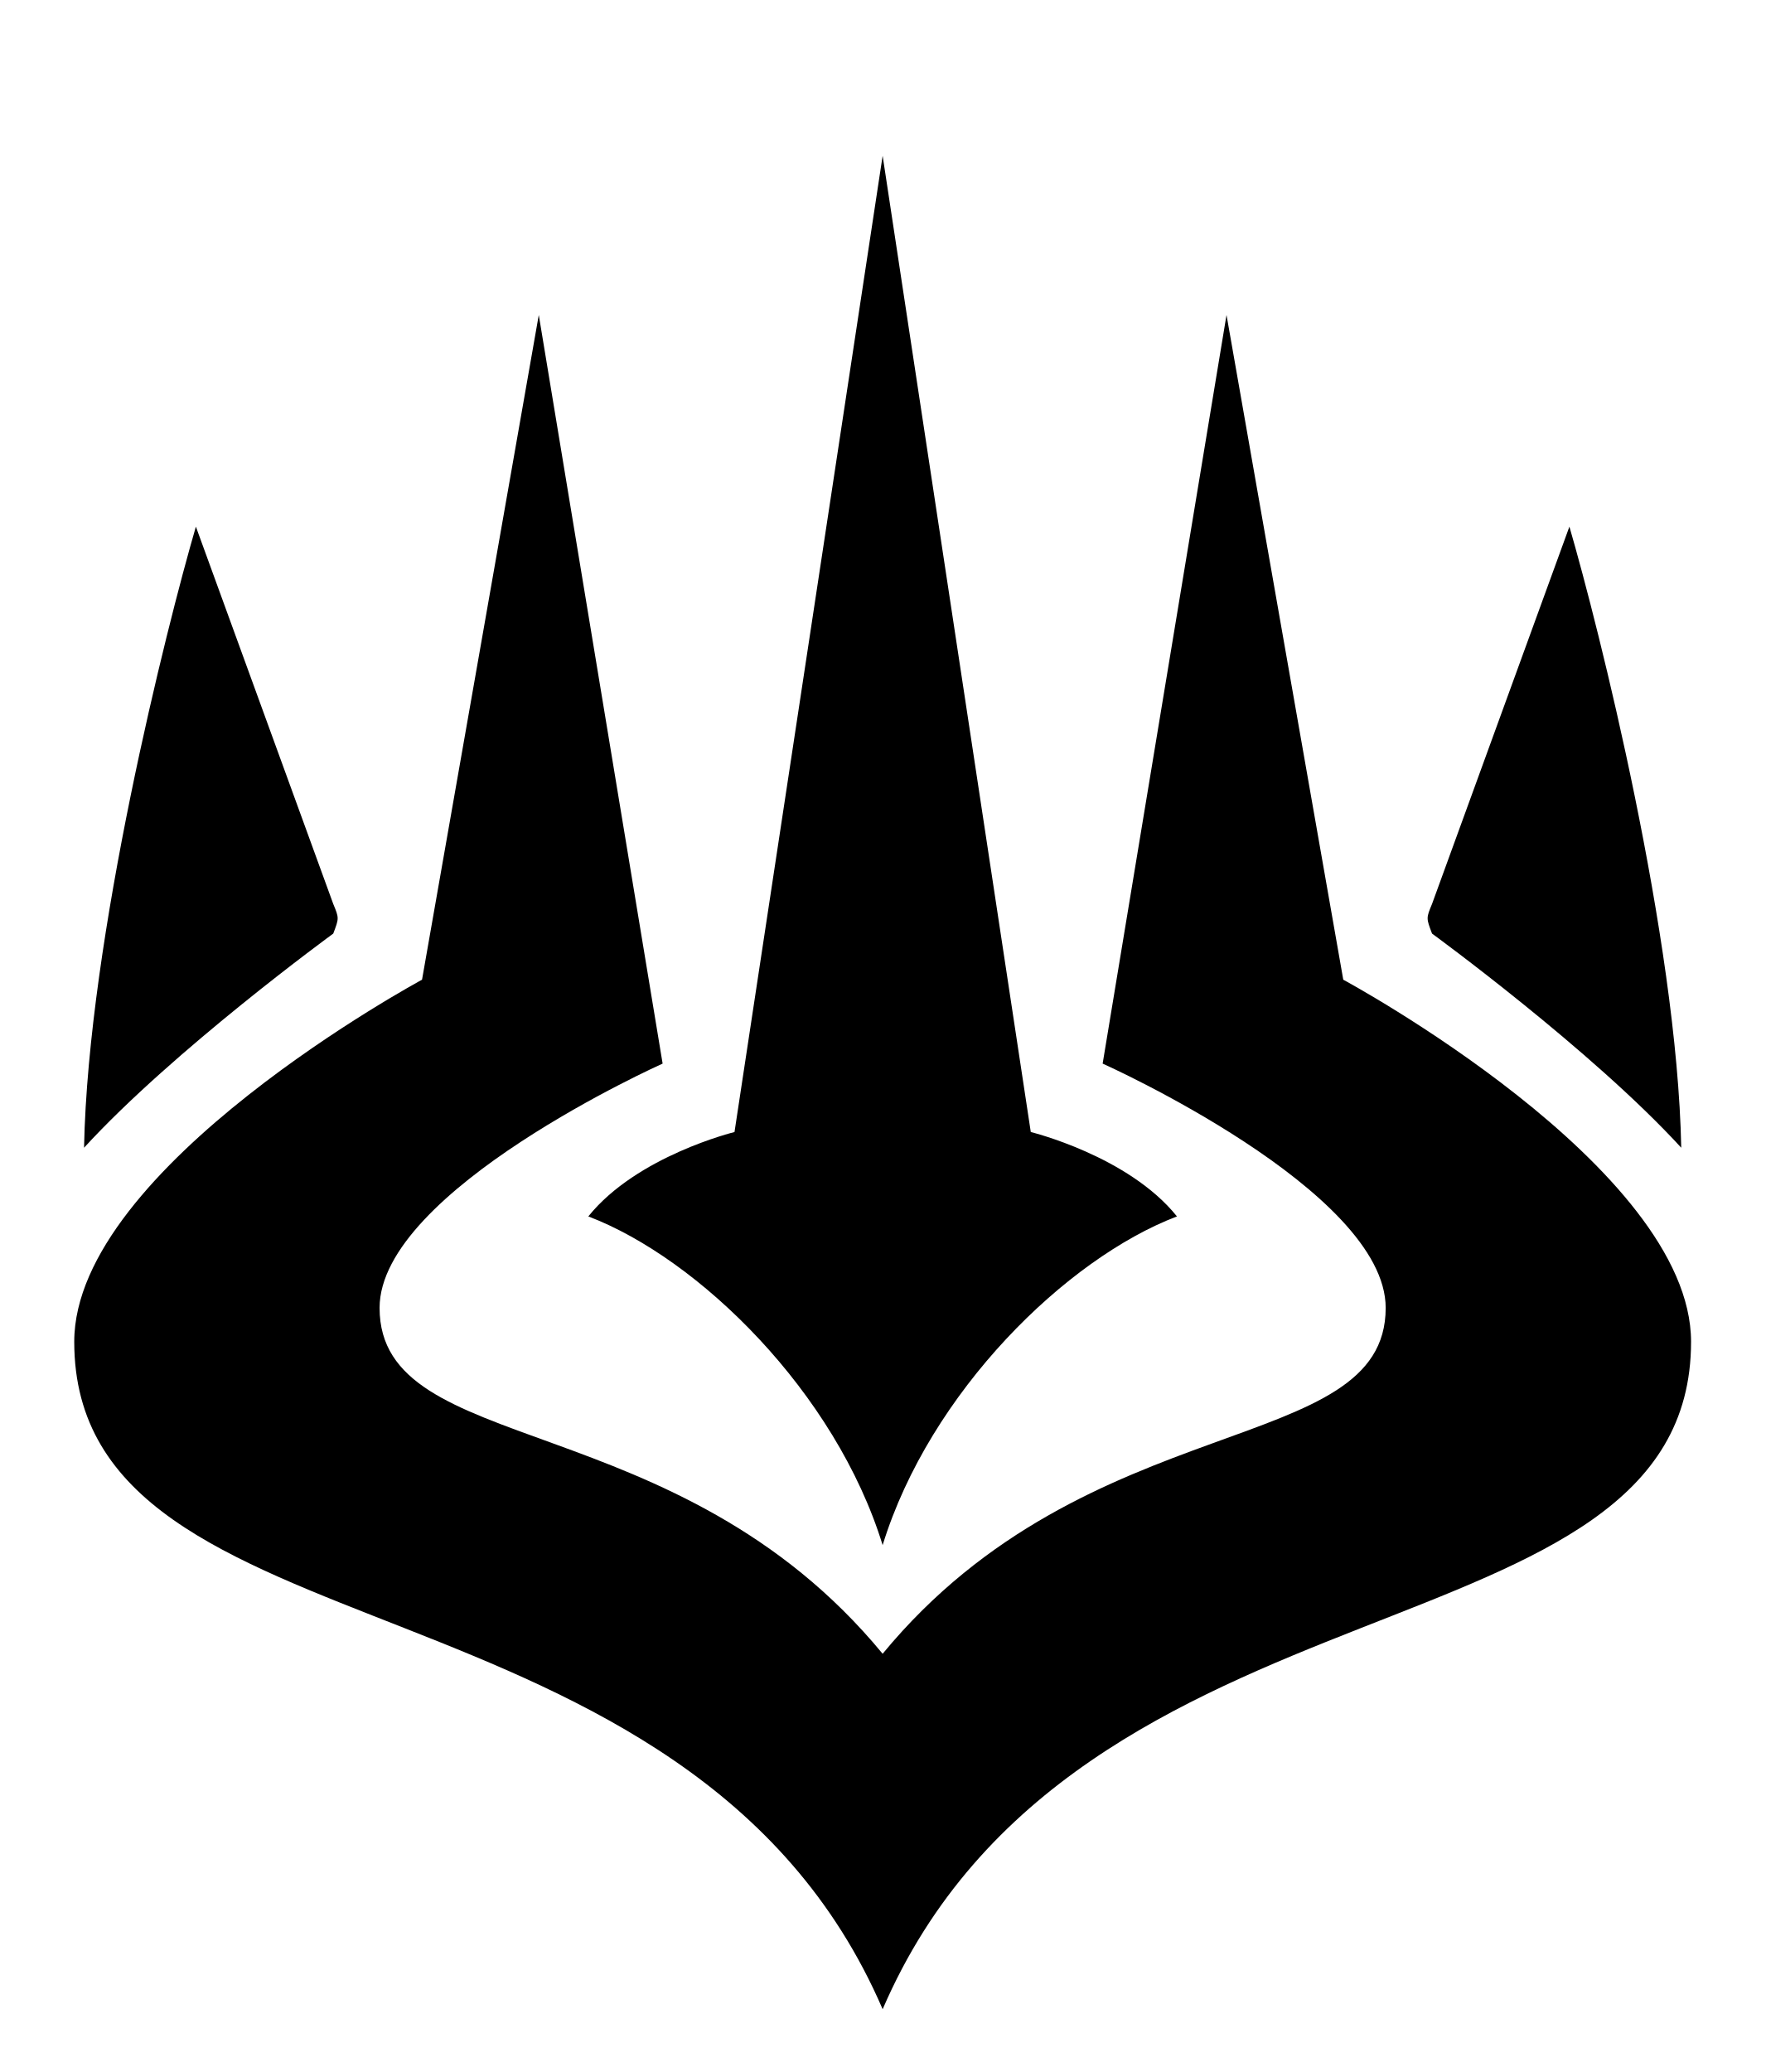
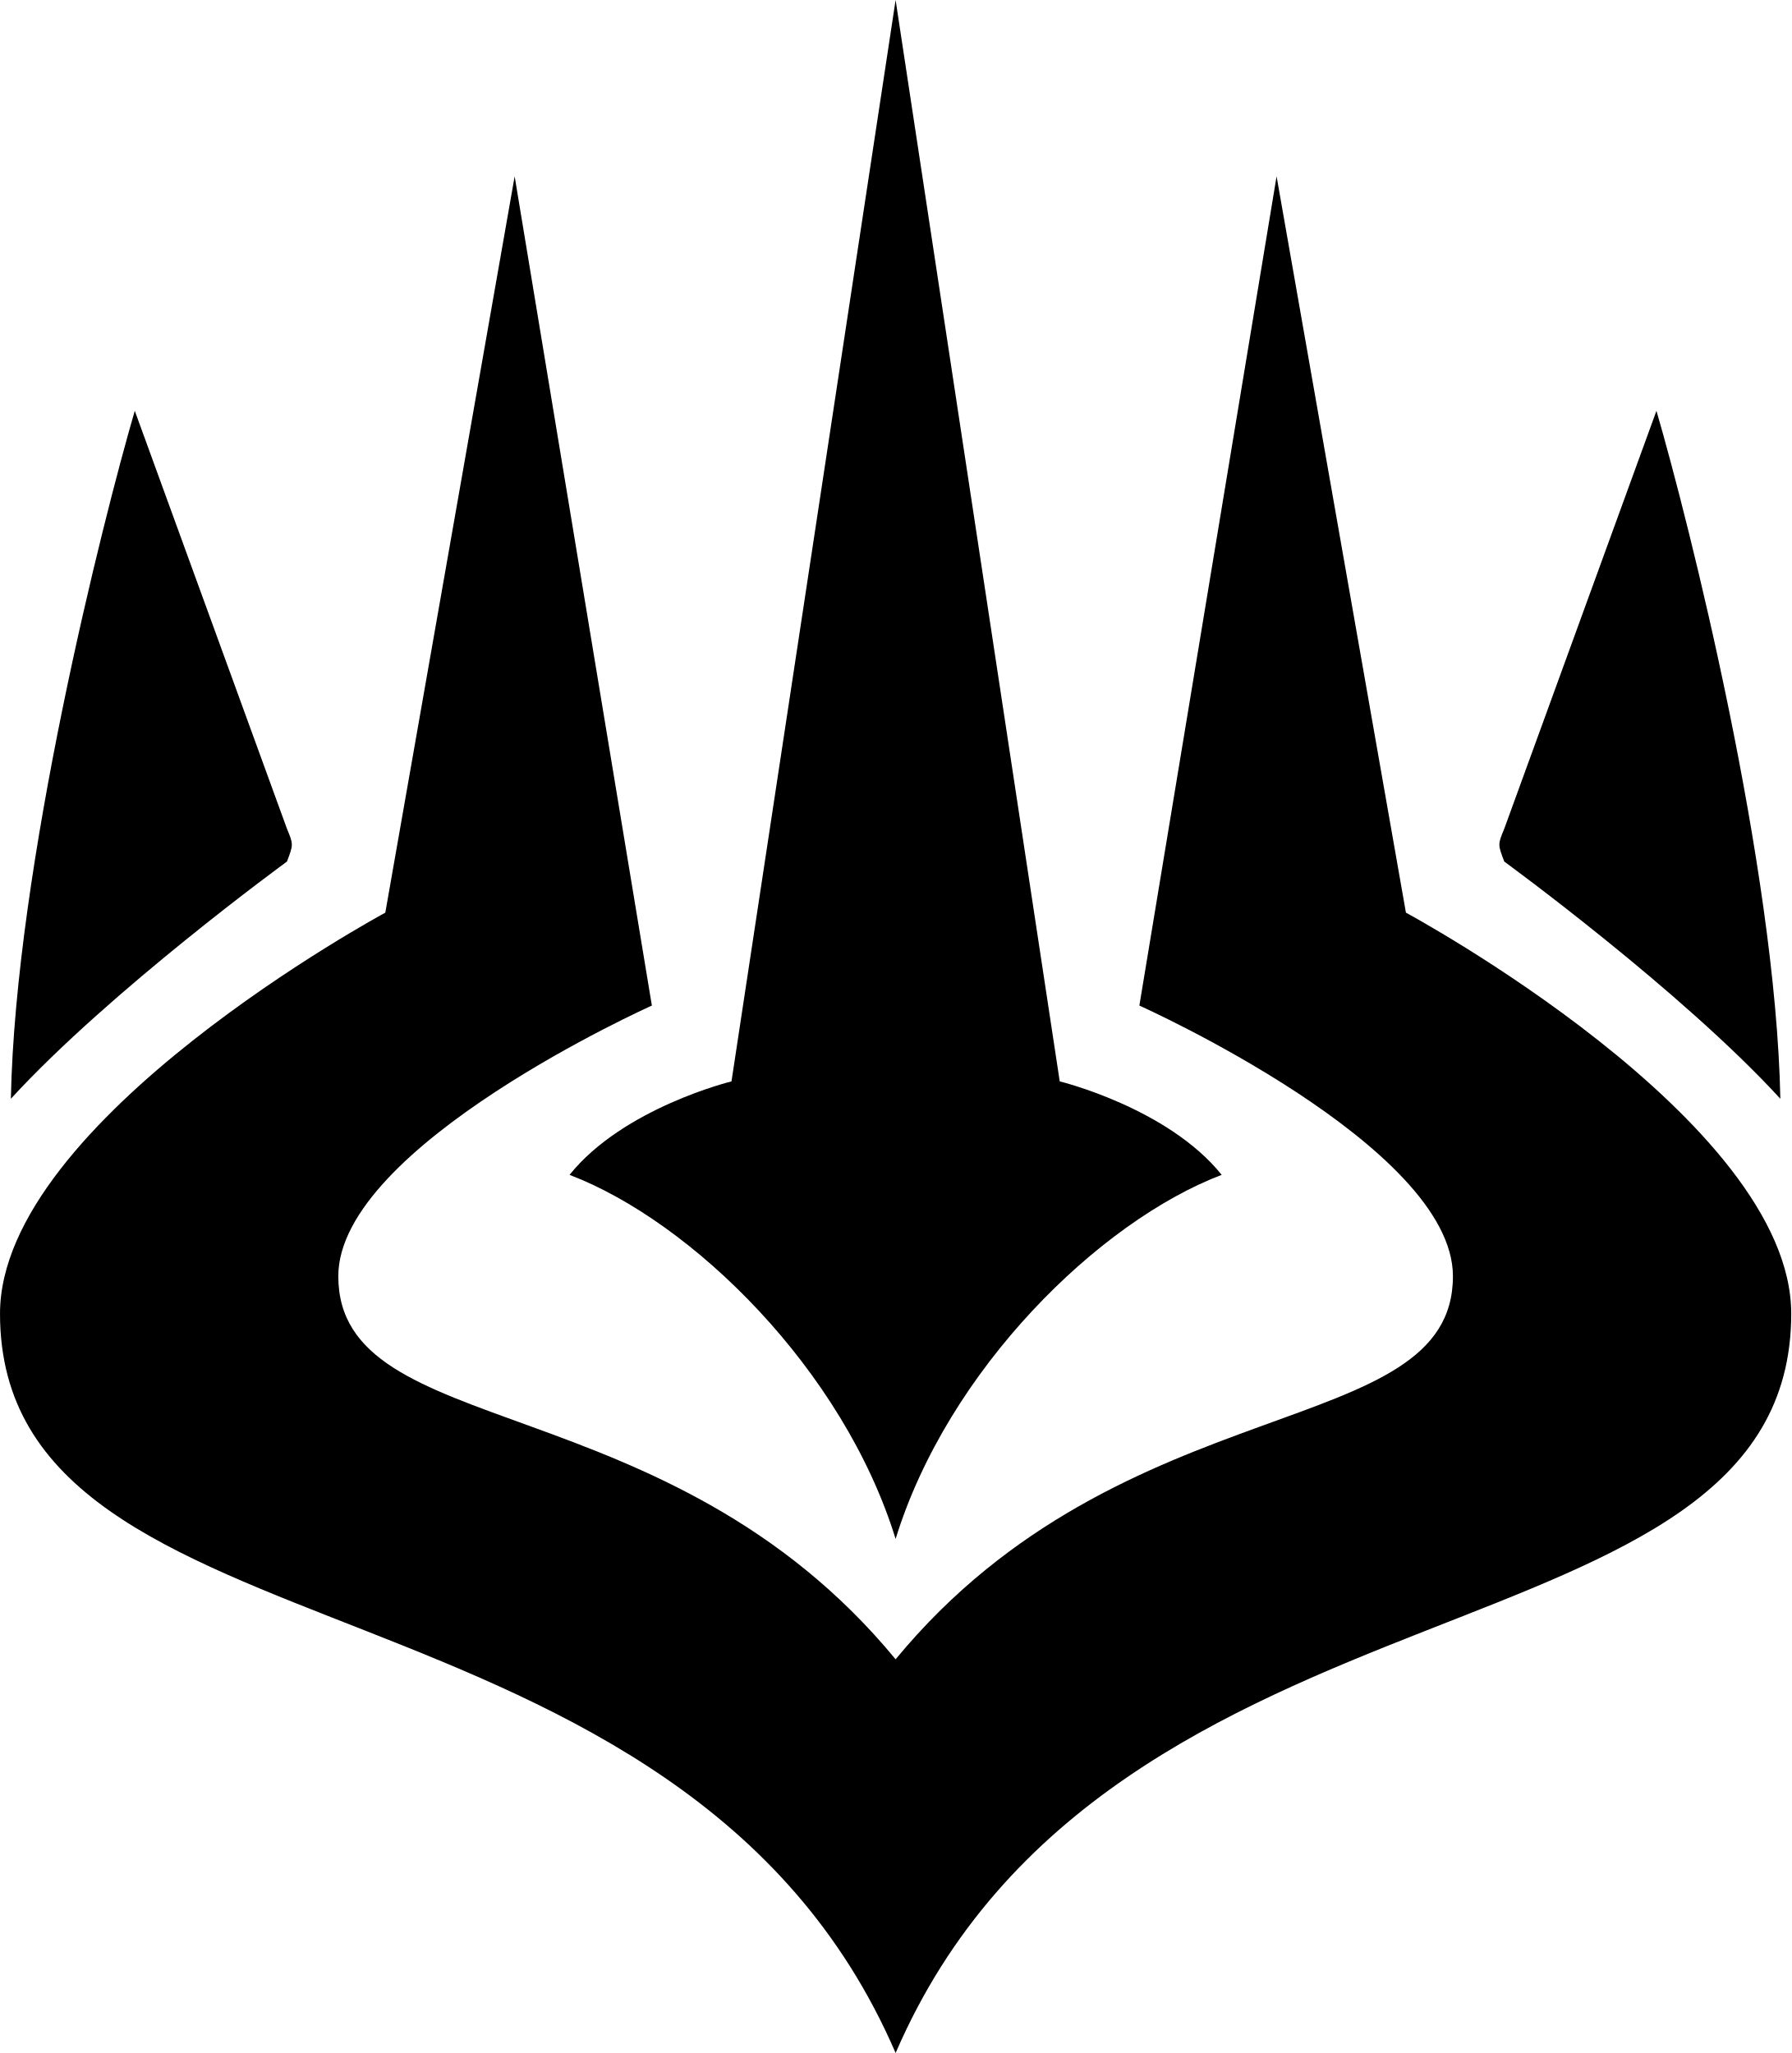
- <svg xmlns="http://www.w3.org/2000/svg" version="1.1" width="224.916" height="263.969">
-   <path d="m 24.958,67.094 c -3.731,12.81 -13.726,52.432 -14.25,79.125 11.385,-12.435 31.75,-27.281 31.75,-27.281 0.75,-1.969 0.75,-1.969 0,-3.781 z m 175,0 -17.5,48.062 c -0.75,1.812 -0.75,1.812 0,3.781 0,0 20.365,14.846 31.75,27.281 -0.524,-26.693 -10.519,-66.315 -14.25,-79.125 z" />
-   <path d="m 112.458,19.844 -18.875,124.375 c 0,0 -12.425,3.031 -18.625,10.75 14.086,5.365 31.488,22.377 37.5,41.875 6.012,-19.498 23.414,-36.51 37.5,-41.875 -6.2,-7.719 -18.625,-10.75 -18.625,-10.75 z M 68.646,40.125 l -14.875,84.688 c 0,0 -44.312,23.871 -44.312,46.125 0,41.379 78.265,27.71 103,85.031 24.735,-57.321 103,-43.652 103,-85.031 0,-22.254 -44.312,-46.125 -44.312,-46.125 L 156.271,40.125 140.489,135.5 c 0,0 36.062,16.143 36.062,31.125 0,19.232 -37.844,12.216 -64.094,44.062 -26.25,-31.847 -64.094,-24.83 -64.094,-44.062 0,-14.982 36.062,-31.125 36.062,-31.125 z" />
+ <svg xmlns="http://www.w3.org/2000/svg" version="1.1" width="206" height="236.125" id="svg2">
+   <defs id="defs2" />
+   <path d="M 15.5,47.25 C 11.769,60.06 1.774,99.682 1.25,126.375 12.635,113.94 33,99.094 33,99.094 33.75,97.125 33.75,97.125 33,95.312 Z m 175,0 -17.5,48.062 c -0.75,1.812 -0.75,1.812 0,3.781 0,0 20.365,14.846 31.75,27.281 C 204.226,99.682 194.231,60.06 190.5,47.25 Z" id="path1" />
+   <path d="M 103,0 84.125,124.375 c 0,0 -12.425,3.031 -18.625,10.75 14.086,5.365 31.488,22.377 37.5,41.875 6.012,-19.498 23.414,-36.51 37.5,-41.875 -6.2,-7.719 -18.625,-10.75 -18.625,-10.75 z m -43.812,20.281 -14.875,84.688 c 0,0 -44.312,23.871 -44.312,46.125 0,41.379 78.265,27.71 103,85.031 24.735,-57.321 103,-43.652 103,-85.031 0,-22.254 -44.312,-46.125 -44.312,-46.125 l -14.875,-84.688 -15.781,95.375 c 0,0 36.062,16.143 36.062,31.125 0,19.232 -37.844,12.216 -64.094,44.062 -26.25,-31.847 -64.094,-24.83 -64.094,-44.062 0,-14.982 36.062,-31.125 36.062,-31.125 z" id="path2" />
</svg>
